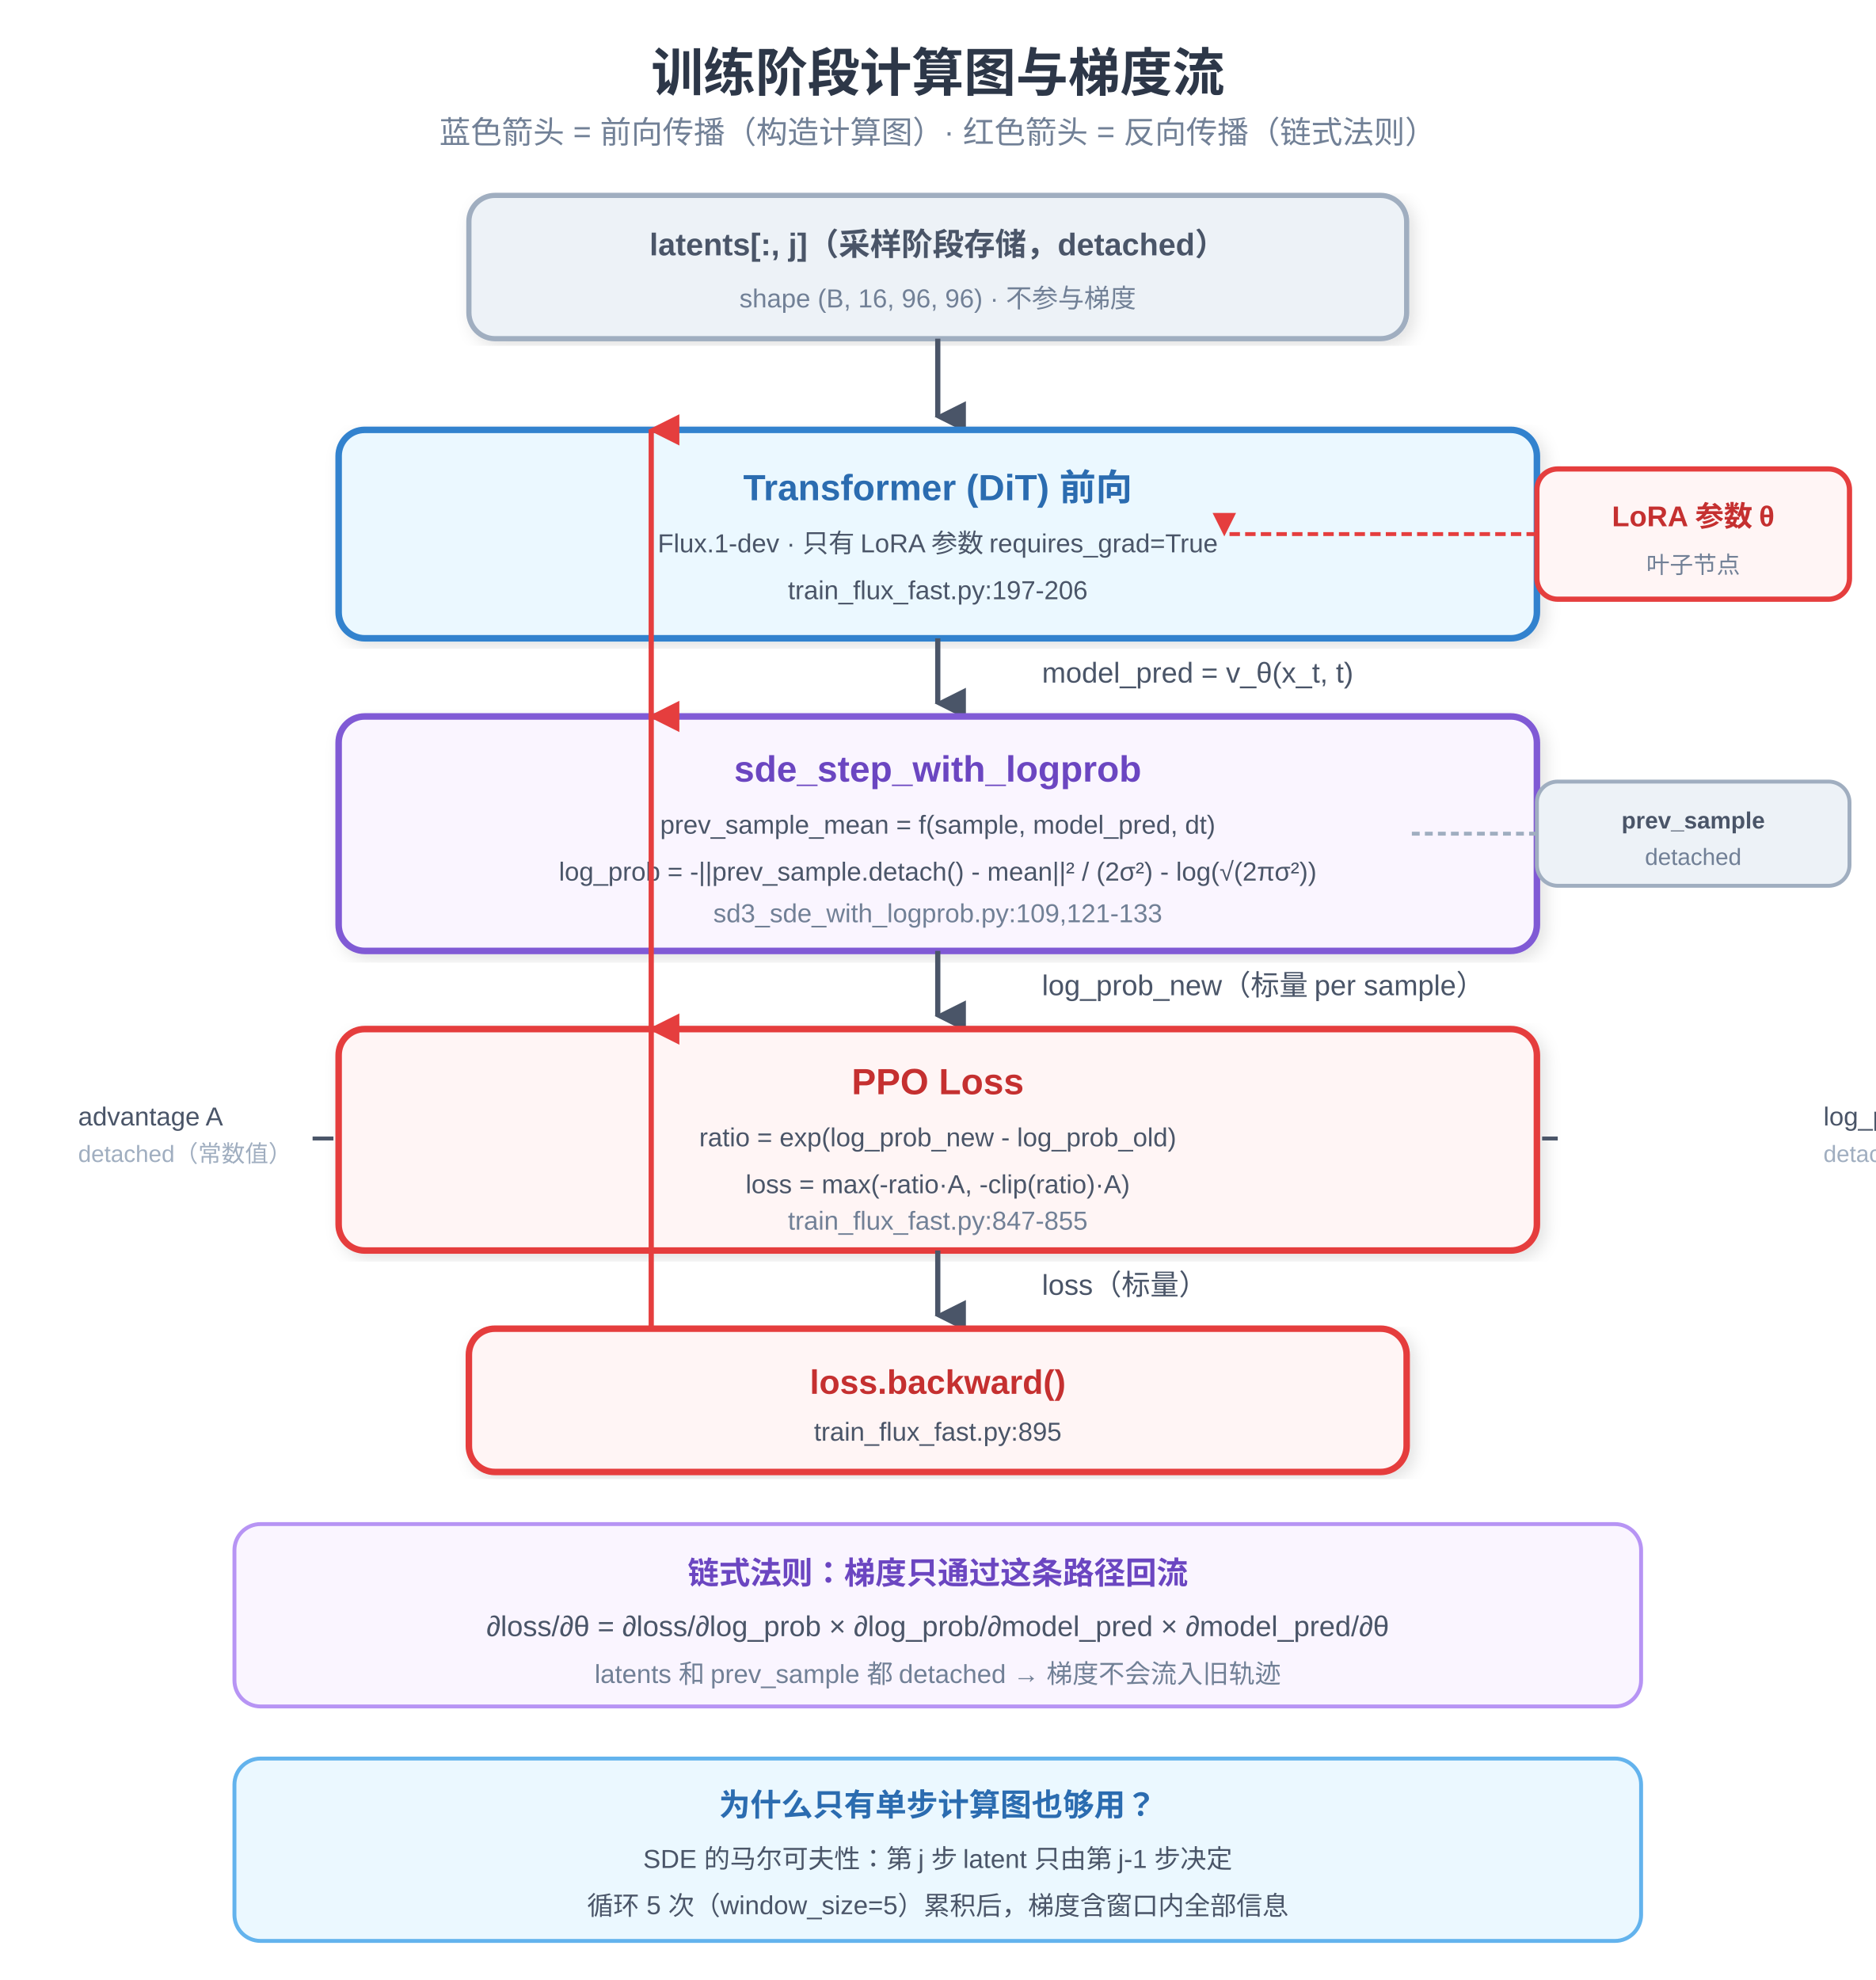
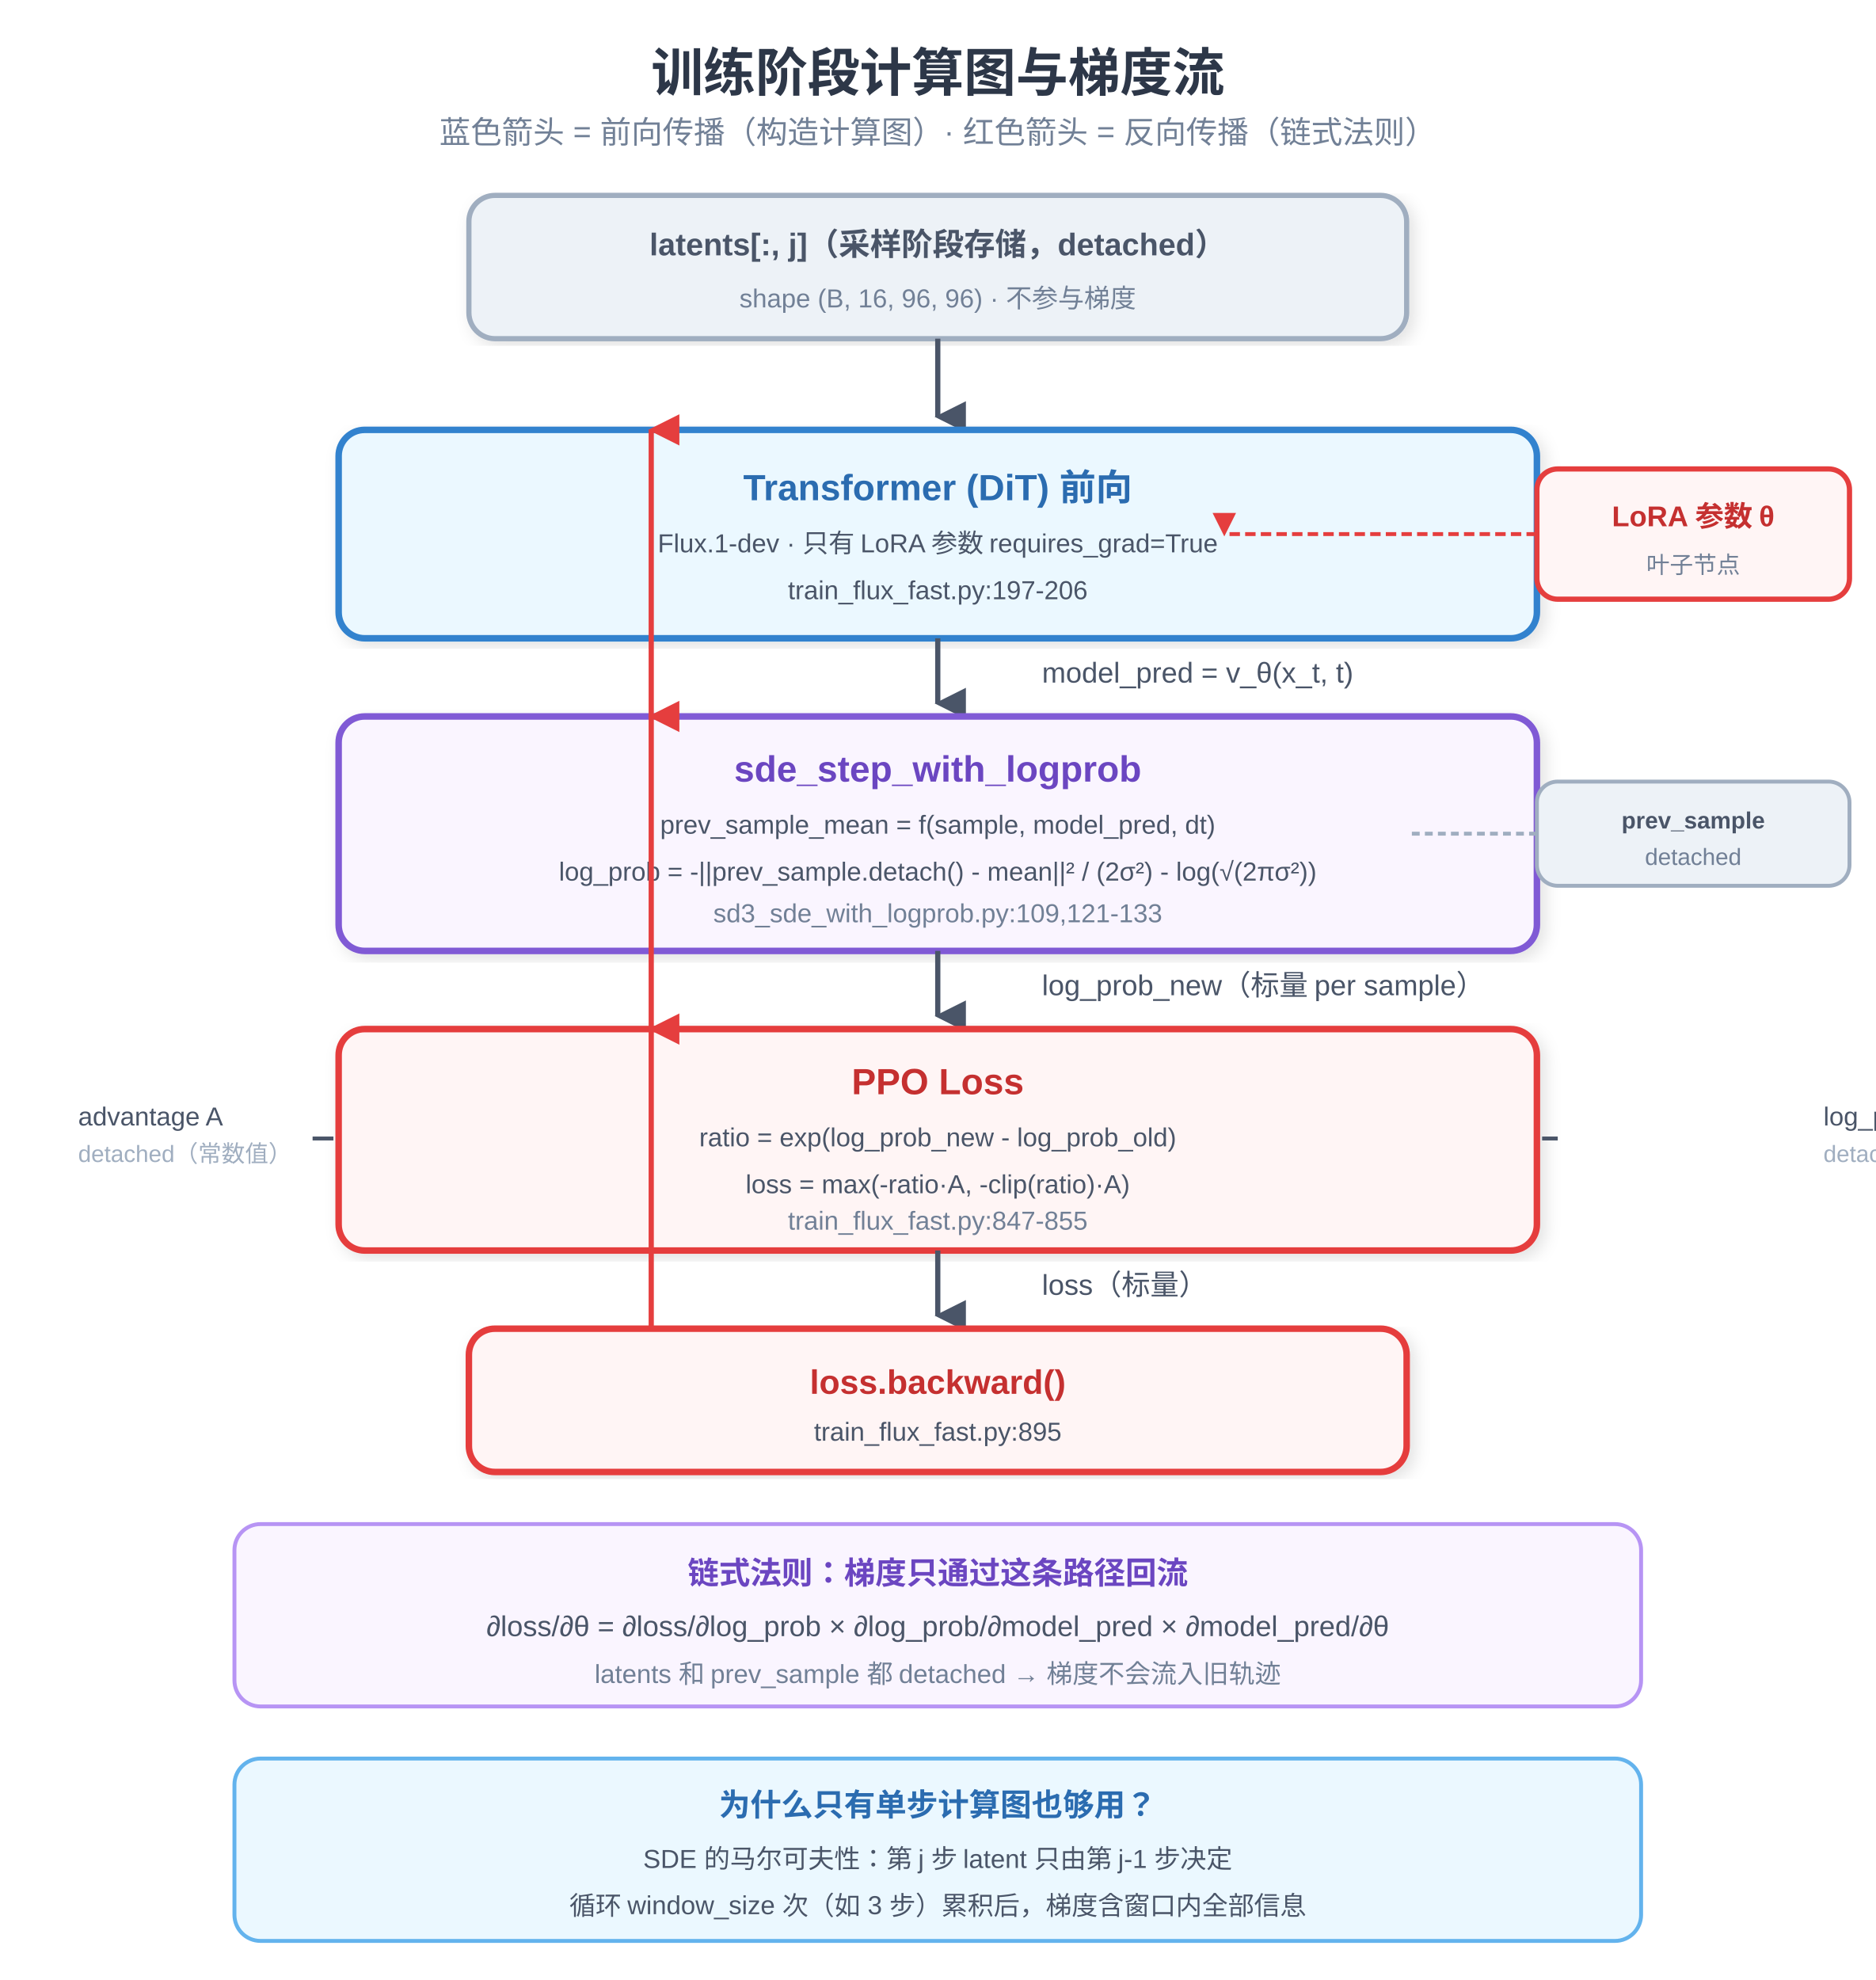
<svg xmlns="http://www.w3.org/2000/svg" viewBox="0 0 720 760" font-family="'Noto Sans SC','Microsoft YaHei',Arial,sans-serif">
  <defs>
    <marker id="arrow-down" viewBox="0 0 10 10" refX="5" refY="9" markerWidth="6" markerHeight="6" orient="auto">
      <path d="M0,0 L5,10 L10,0 Z" fill="#4A5568" />
    </marker>
    <marker id="arrow-up" viewBox="0 0 10 10" refX="5" refY="1" markerWidth="6" markerHeight="6" orient="auto">
      <path d="M0,10 L5,0 L10,10 Z" fill="#E53E3E" />
    </marker>
    <filter id="shadow" x="-5%" y="-5%" width="110%" height="110%">
      <feDropShadow dx="2" dy="2" stdDeviation="3" flood-opacity="0.12" />
    </filter>
  </defs>
  <text x="360" y="35" text-anchor="middle" font-size="20" font-weight="bold" fill="#2D3748">训练阶段计算图与梯度流</text>
  <text x="360" y="55" text-anchor="middle" font-size="12" fill="#718096">蓝色箭头 = 前向传播（构造计算图）· 红色箭头 = 反向传播（链式法则）</text>
  <rect x="180" y="75" width="360" height="55" rx="10" fill="#EDF2F7" stroke="#A0AEC0" stroke-width="2" filter="url(#shadow)" />
  <text x="360" y="98" text-anchor="middle" font-size="12" font-weight="bold" fill="#4A5568">latents[:, j]（采样阶段存储，detached）</text>
  <text x="360" y="118" text-anchor="middle" font-size="10" fill="#718096">shape (B, 16, 96, 96) · 不参与梯度</text>
  <line x1="360" y1="130" x2="360" y2="160" stroke="#4A5568" stroke-width="2" marker-end="url(#arrow-down)" />
  <rect x="130" y="165" width="460" height="80" rx="10" fill="#EBF8FF" stroke="#3182CE" stroke-width="2.5" filter="url(#shadow)" />
  <text x="360" y="192" text-anchor="middle" font-size="14" font-weight="bold" fill="#2B6CB0">Transformer (DiT) 前向</text>
  <text x="360" y="212" text-anchor="middle" font-size="10" fill="#4A5568">Flux.1-dev · 只有 LoRA 参数 requires_grad=True</text>
  <text x="360" y="230" text-anchor="middle" font-size="10" fill="#4A5568">train_flux_fast.py:197-206</text>
  <rect x="590" y="180" width="120" height="50" rx="8" fill="#FFF5F5" stroke="#E53E3E" stroke-width="2" />
  <text x="650" y="202" text-anchor="middle" font-size="11" font-weight="bold" fill="#C53030">LoRA 参数 θ</text>
  <text x="650" y="220" text-anchor="middle" font-size="9" fill="#718096">叶子节点</text>
  <line x1="590" y1="205" x2="470" y2="205" stroke="#E53E3E" stroke-width="1.5" stroke-dasharray="4,2" marker-end="url(#arrow-up)" />
  <line x1="360" y1="245" x2="360" y2="270" stroke="#4A5568" stroke-width="2" marker-end="url(#arrow-down)" />
  <text x="400" y="262" font-size="11" fill="#4A5568">model_pred = v_θ(x_t, t)</text>
  <rect x="130" y="275" width="460" height="90" rx="10" fill="#FAF5FF" stroke="#805AD5" stroke-width="2.5" filter="url(#shadow)" />
  <text x="360" y="300" text-anchor="middle" font-size="14" font-weight="bold" fill="#6B46C1">sde_step_with_logprob</text>
  <text x="360" y="320" text-anchor="middle" font-size="10" fill="#4A5568">prev_sample_mean = f(sample, model_pred, dt)</text>
  <text x="360" y="338" text-anchor="middle" font-size="10" fill="#4A5568">log_prob = -||prev_sample.detach() - mean||² / (2σ²) - log(√(2πσ²))</text>
  <text x="360" y="354" text-anchor="middle" font-size="10" fill="#718096">sd3_sde_with_logprob.py:109,121-133</text>
  <rect x="590" y="300" width="120" height="40" rx="8" fill="#EDF2F7" stroke="#A0AEC0" stroke-width="1.5" />
  <text x="650" y="318" text-anchor="middle" font-size="9" font-weight="bold" fill="#4A5568">prev_sample</text>
  <text x="650" y="332" text-anchor="middle" font-size="9" fill="#718096">detached</text>
  <line x1="590" y1="320" x2="540" y2="320" stroke="#A0AEC0" stroke-width="1.5" stroke-dasharray="3,2" />
  <line x1="360" y1="365" x2="360" y2="390" stroke="#4A5568" stroke-width="2" marker-end="url(#arrow-down)" />
  <text x="400" y="382" font-size="11" fill="#4A5568">log_prob_new（标量 per sample）</text>
  <rect x="130" y="395" width="460" height="85" rx="10" fill="#FFF5F5" stroke="#E53E3E" stroke-width="2.5" filter="url(#shadow)" />
  <text x="360" y="420" text-anchor="middle" font-size="14" font-weight="bold" fill="#C53030">PPO Loss</text>
  <text x="360" y="440" text-anchor="middle" font-size="10" fill="#4A5568">ratio = exp(log_prob_new - log_prob_old)</text>
  <text x="360" y="458" text-anchor="middle" font-size="10" fill="#4A5568">loss = max(-ratio·A, -clip(ratio)·A)</text>
  <text x="360" y="472" text-anchor="middle" font-size="10" fill="#718096">train_flux_fast.py:847-855</text>
  <line x1="120" y1="437" x2="128" y2="437" stroke="#4A5568" stroke-width="1.5" />
  <text x="30" y="432" font-size="10" fill="#4A5568">advantage A</text>
  <text x="30" y="446" font-size="9" fill="#A0AEC0">detached（常数值）</text>
  <text x="700" y="432" font-size="10" fill="#4A5568">log_prob_old</text>
  <text x="700" y="446" font-size="9" fill="#A0AEC0">detached（采样阶段）</text>
  <line x1="592" y1="437" x2="598" y2="437" stroke="#4A5568" stroke-width="1.5" />
  <line x1="360" y1="480" x2="360" y2="505" stroke="#4A5568" stroke-width="2" marker-end="url(#arrow-down)" />
  <text x="400" y="497" font-size="11" fill="#4A5568">loss（标量）</text>
  <rect x="180" y="510" width="360" height="55" rx="10" fill="#FFF5F5" stroke="#E53E3E" stroke-width="2.5" filter="url(#shadow)" />
  <text x="360" y="535" text-anchor="middle" font-size="13" font-weight="bold" fill="#C53030">loss.backward()</text>
  <text x="360" y="553" text-anchor="middle" font-size="10" fill="#4A5568">train_flux_fast.py:895</text>
  <line x1="250" y1="510" x2="250" y2="395" stroke="#E53E3E" stroke-width="2" marker-end="url(#arrow-up)" />
  <line x1="250" y1="395" x2="250" y2="275" stroke="#E53E3E" stroke-width="2" marker-end="url(#arrow-up)" />
  <line x1="250" y1="275" x2="250" y2="165" stroke="#E53E3E" stroke-width="2" marker-end="url(#arrow-up)" />
  <rect x="90" y="585" width="540" height="70" rx="10" fill="#FAF5FF" stroke="#B794F4" stroke-width="1.5" />
  <text x="360" y="608" text-anchor="middle" font-size="12" font-weight="bold" fill="#6B46C1">链式法则：梯度只通过这条路径回流</text>
  <text x="360" y="628" text-anchor="middle" font-size="11" fill="#4A5568">∂loss/∂θ = ∂loss/∂log_prob × ∂log_prob/∂model_pred × ∂model_pred/∂θ</text>
  <text x="360" y="646" text-anchor="middle" font-size="10" fill="#718096">latents 和 prev_sample 都 detached → 梯度不会流入旧轨迹</text>
  <rect x="90" y="675" width="540" height="70" rx="10" fill="#EBF8FF" stroke="#63B3ED" stroke-width="1.5" />
  <text x="360" y="697" text-anchor="middle" font-size="12" font-weight="bold" fill="#2B6CB0">为什么只有单步计算图也够用？</text>
  <text x="360" y="717" text-anchor="middle" font-size="10" fill="#4A5568">SDE 的马尔可夫性：第 j 步 latent 只由第 j-1 步决定</text>
-   <text x="360" y="735" text-anchor="middle" font-size="10" fill="#4A5568">循环 5 次（window_size=5）累积后，梯度含窗口内全部信息</text>
+   <text x="360" y="735" text-anchor="middle" font-size="10" fill="#4A5568">循环 window_size 次（如 3 步）累积后，梯度含窗口内全部信息</text>
</svg>
